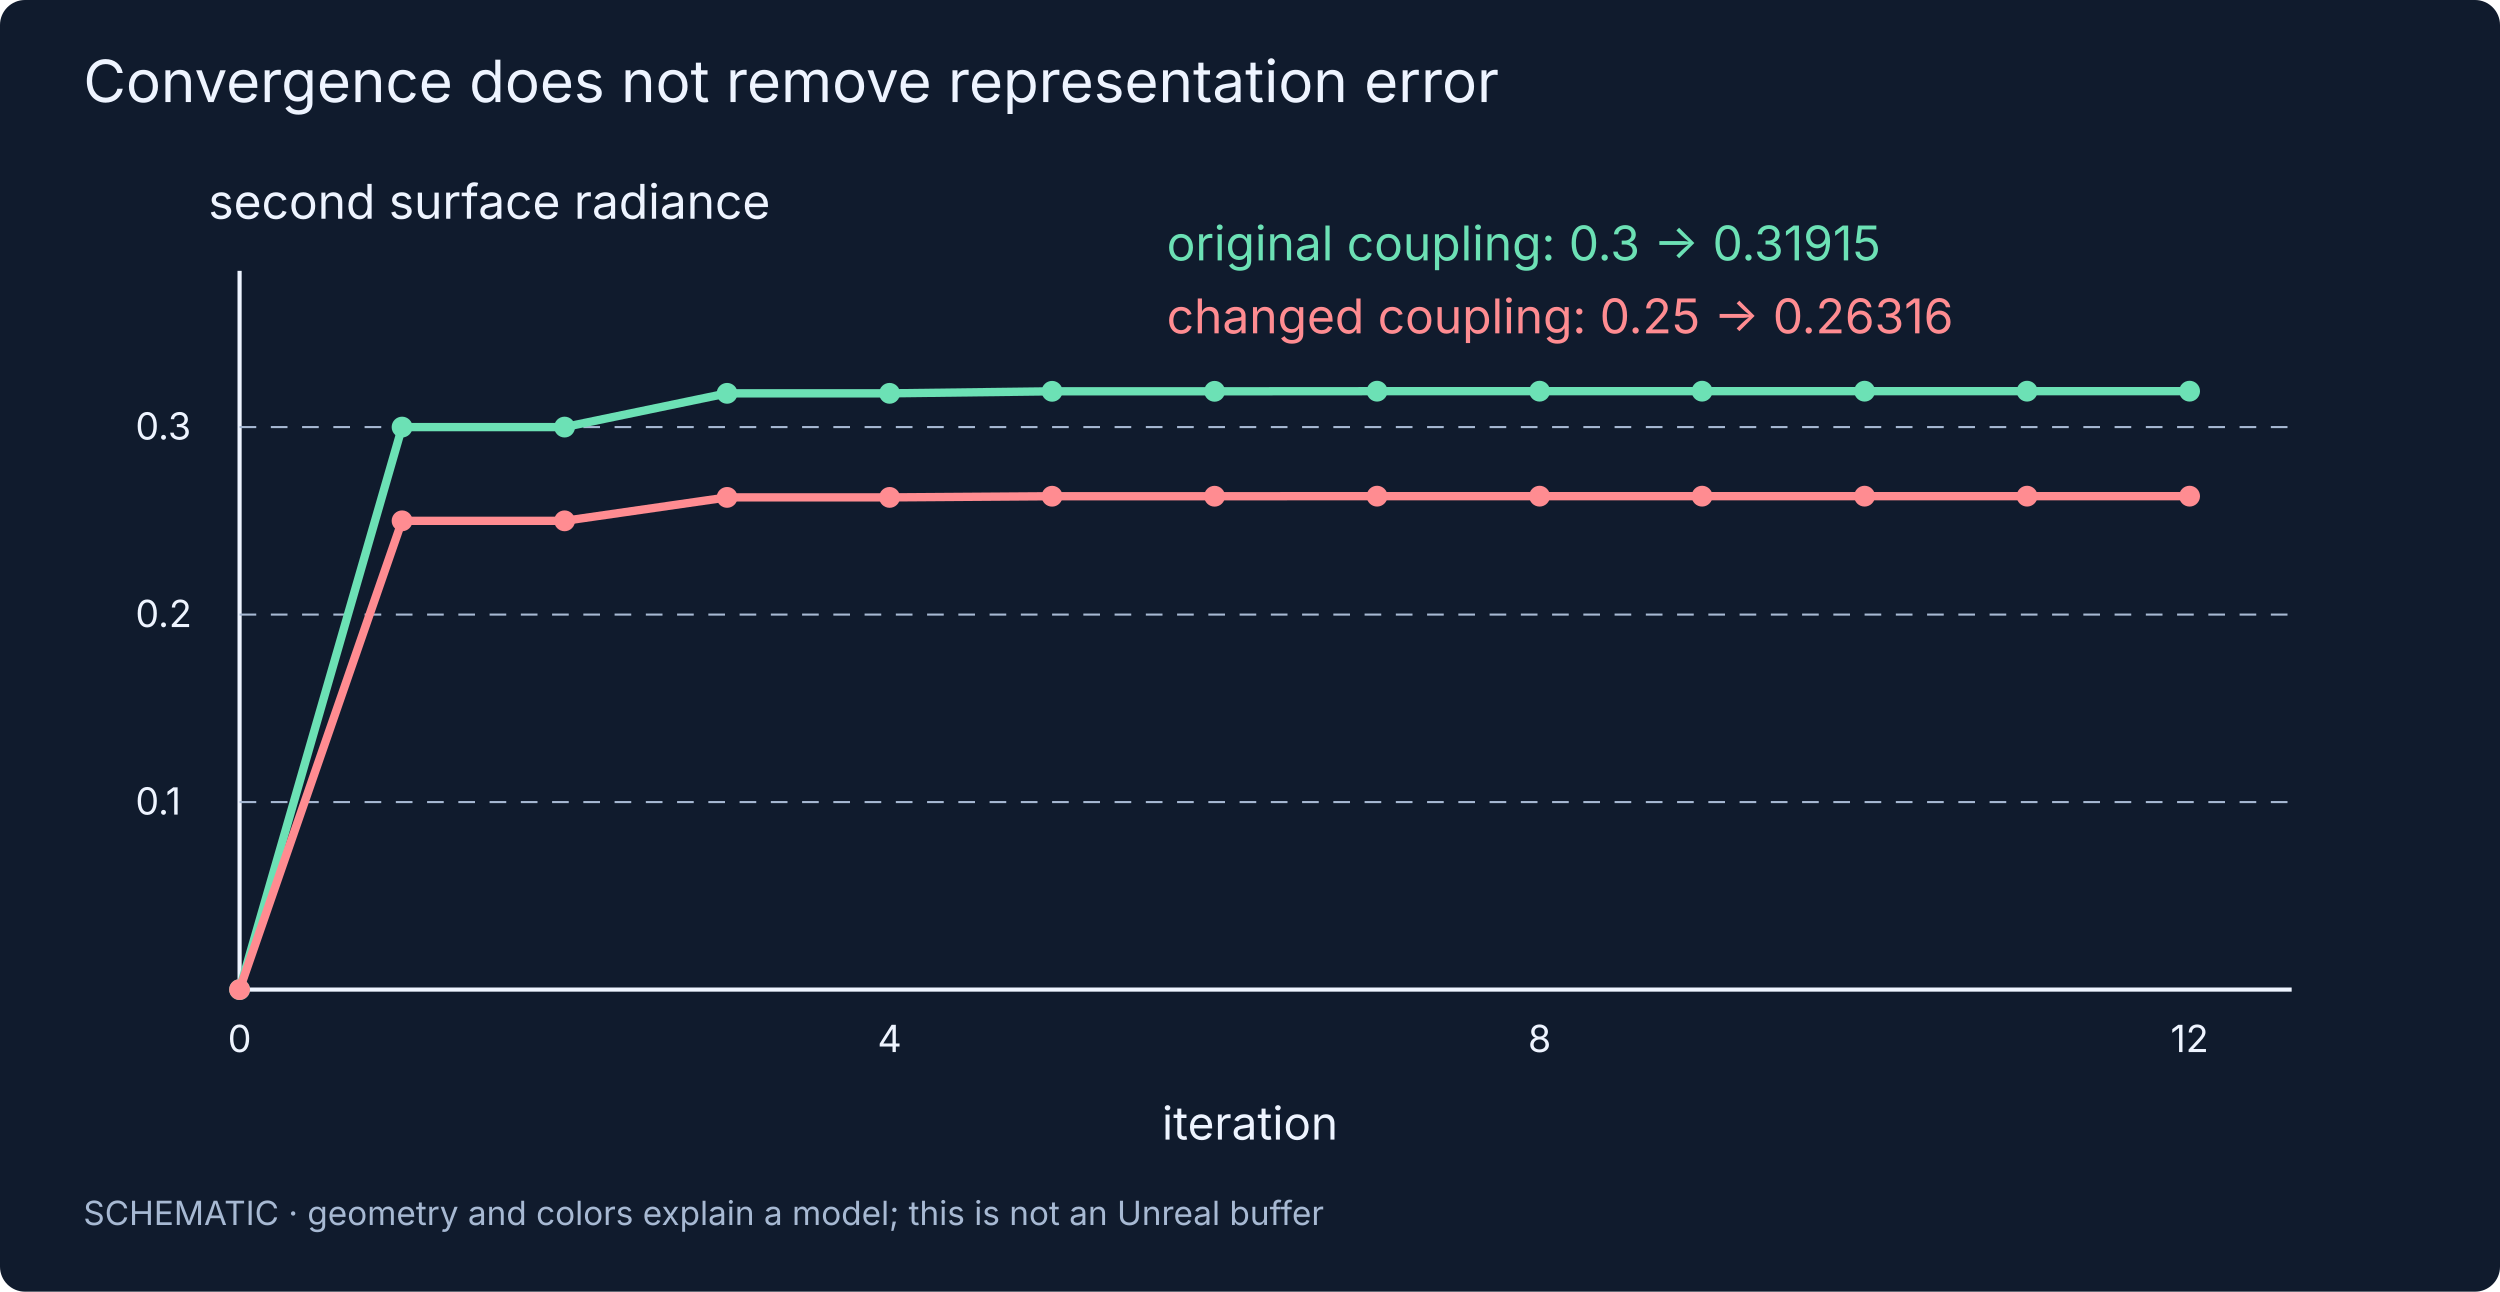
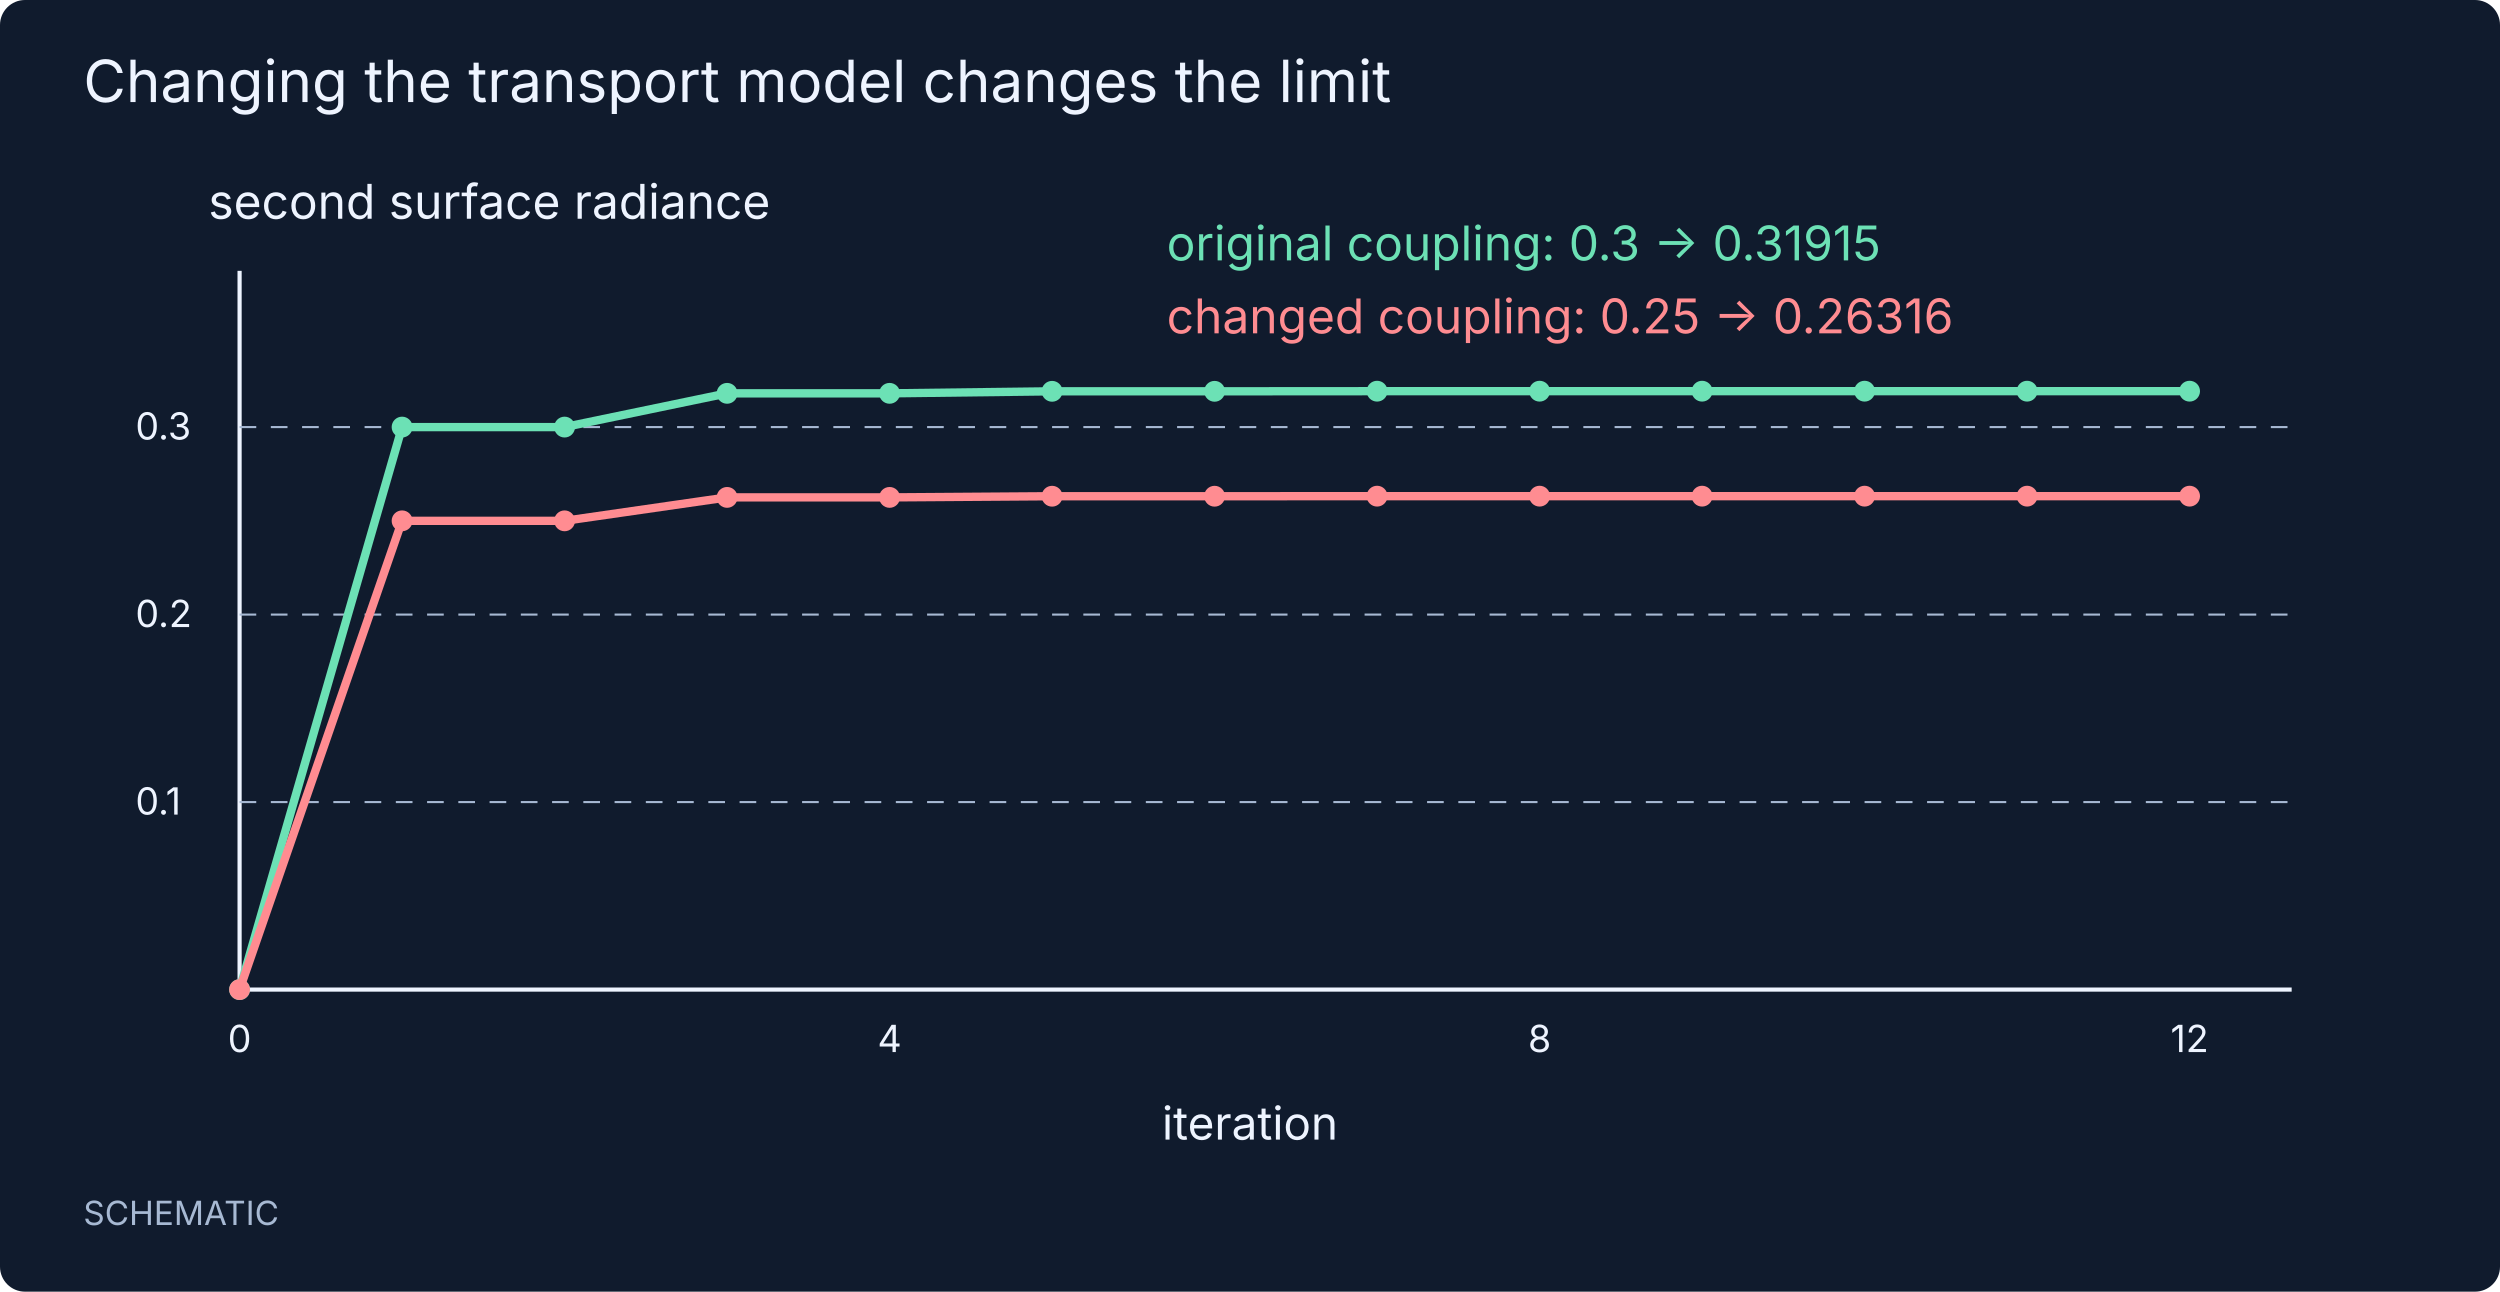
<svg xmlns="http://www.w3.org/2000/svg" viewBox="0 0 1200 620" role="img" aria-labelledby="title desc">
  <defs>
    <marker id="arrow" viewBox="0 0 10 10" refX="9" refY="5" markerWidth="7" markerHeight="7" orient="auto-start-reverse">
      <path d="M0 0 L10 5 L0 10 Z" fill="context-stroke" />
    </marker>
  </defs>
  <rect width="1200" height="620" rx="12" fill="#101b2d" />
  <g font-family="Inter, Segoe UI, Arial, sans-serif">
    <path d="M115 475L1100 475" stroke="#eef4ff" stroke-width="2" fill="none" />
    <path d="M115 475L115 130" stroke="#eef4ff" stroke-width="2" fill="none" />
    <path d="M115 385L1100 385" stroke="#a7b9d3" stroke-width="1" fill="none" stroke-dasharray="8 7" />
    <path d="M115 295L1100 295" stroke="#a7b9d3" stroke-width="1" fill="none" stroke-dasharray="8 7" />
    <path d="M115 205L1100 205" stroke="#a7b9d3" stroke-width="1" fill="none" stroke-dasharray="8 7" />
    <path d="M115,475 L193,205.0 L271,205.0 L349,188.8 L427,188.8 L505,187.828 L583,187.828 L661,187.77 L739,187.77 L817,187.766 L895,187.766 L973,187.766 L1051,187.766" stroke="#6ce1b5" stroke-width="4" fill="none" />
    <circle cx="115" cy="475" r="4" stroke="#6ce1b5" stroke-width="2" fill="#6ce1b5" />
    <circle cx="193" cy="205" r="4" stroke="#6ce1b5" stroke-width="2" fill="#6ce1b5" />
    <circle cx="271" cy="205" r="4" stroke="#6ce1b5" stroke-width="2" fill="#6ce1b5" />
    <circle cx="349" cy="188.8" r="4" stroke="#6ce1b5" stroke-width="2" fill="#6ce1b5" />
    <circle cx="427" cy="188.8" r="4" stroke="#6ce1b5" stroke-width="2" fill="#6ce1b5" />
    <circle cx="505" cy="187.828" r="4" stroke="#6ce1b5" stroke-width="2" fill="#6ce1b5" />
    <circle cx="583" cy="187.828" r="4" stroke="#6ce1b5" stroke-width="2" fill="#6ce1b5" />
    <circle cx="661" cy="187.77" r="4" stroke="#6ce1b5" stroke-width="2" fill="#6ce1b5" />
    <circle cx="739" cy="187.77" r="4" stroke="#6ce1b5" stroke-width="2" fill="#6ce1b5" />
    <circle cx="817" cy="187.766" r="4" stroke="#6ce1b5" stroke-width="2" fill="#6ce1b5" />
    <circle cx="895" cy="187.766" r="4" stroke="#6ce1b5" stroke-width="2" fill="#6ce1b5" />
    <circle cx="973" cy="187.766" r="4" stroke="#6ce1b5" stroke-width="2" fill="#6ce1b5" />
    <circle cx="1051" cy="187.766" r="4" stroke="#6ce1b5" stroke-width="2" fill="#6ce1b5" />
    <path d="M115,475 L193,250.0 L271,250.0 L349,238.75 L427,238.75 L505,238.188 L583,238.188 L661,238.159 L739,238.159 L817,238.158 L895,238.158 L973,238.158 L1051,238.158" stroke="#ff8c91" stroke-width="4" fill="none" />
    <circle cx="115" cy="475" r="4" stroke="#ff8c91" stroke-width="2" fill="#ff8c91" />
    <circle cx="193" cy="250" r="4" stroke="#ff8c91" stroke-width="2" fill="#ff8c91" />
    <circle cx="271" cy="250" r="4" stroke="#ff8c91" stroke-width="2" fill="#ff8c91" />
    <circle cx="349" cy="238.75" r="4" stroke="#ff8c91" stroke-width="2" fill="#ff8c91" />
    <circle cx="427" cy="238.75" r="4" stroke="#ff8c91" stroke-width="2" fill="#ff8c91" />
    <circle cx="505" cy="238.188" r="4" stroke="#ff8c91" stroke-width="2" fill="#ff8c91" />
    <circle cx="583" cy="238.188" r="4" stroke="#ff8c91" stroke-width="2" fill="#ff8c91" />
    <circle cx="661" cy="238.159" r="4" stroke="#ff8c91" stroke-width="2" fill="#ff8c91" />
    <circle cx="739" cy="238.159" r="4" stroke="#ff8c91" stroke-width="2" fill="#ff8c91" />
    <circle cx="817" cy="238.158" r="4" stroke="#ff8c91" stroke-width="2" fill="#ff8c91" />
    <circle cx="895" cy="238.158" r="4" stroke="#ff8c91" stroke-width="2" fill="#ff8c91" />
    <circle cx="973" cy="238.158" r="4" stroke="#ff8c91" stroke-width="2" fill="#ff8c91" />
    <circle cx="1051" cy="238.158" r="4" stroke="#ff8c91" stroke-width="2" fill="#ff8c91" />
-     <text x="40" y="49" font-size="28" fill="#eef4ff" text-anchor="start">Convergence does not remove representation error</text>
-     <text x="40" y="588" font-size="16" fill="#a7b9d3" text-anchor="start">SCHEMATIC · geometry and colors explain a model; this is not an Unreal buffer</text>
+     <text x="40" y="49" font-size="28" fill="#eef4ff" text-anchor="start">Changing the transport model changes the limit</text>
+     <text x="40" y="588" font-size="16" fill="#a7b9d3" text-anchor="start">SCHEMATIC</text>
    <text x="100" y="105" font-size="23" fill="#eef4ff" text-anchor="start">second surface radiance</text>
    <text x="600" y="547" font-size="22" fill="#eef4ff" text-anchor="middle">iteration</text>
    <text x="115" y="505" font-size="18" fill="#eef4ff" text-anchor="middle">0</text>
    <text x="427" y="505" font-size="18" fill="#eef4ff" text-anchor="middle">4</text>
    <text x="739" y="505" font-size="18" fill="#eef4ff" text-anchor="middle">8</text>
    <text x="1051" y="505" font-size="18" fill="#eef4ff" text-anchor="middle">12</text>
    <text x="65" y="391" font-size="18" fill="#eef4ff" text-anchor="start">0.1</text>
    <text x="65" y="301" font-size="18" fill="#eef4ff" text-anchor="start">0.2</text>
    <text x="65" y="211" font-size="18" fill="#eef4ff" text-anchor="start">0.3</text>
    <text x="560" y="125" font-size="23" fill="#6ce1b5" text-anchor="start">original coupling: 0.3 → 0.31915</text>
    <text x="560" y="160" font-size="23" fill="#ff8c91" text-anchor="start">changed coupling: 0.25 → 0.26316</text>
  </g>
</svg>
